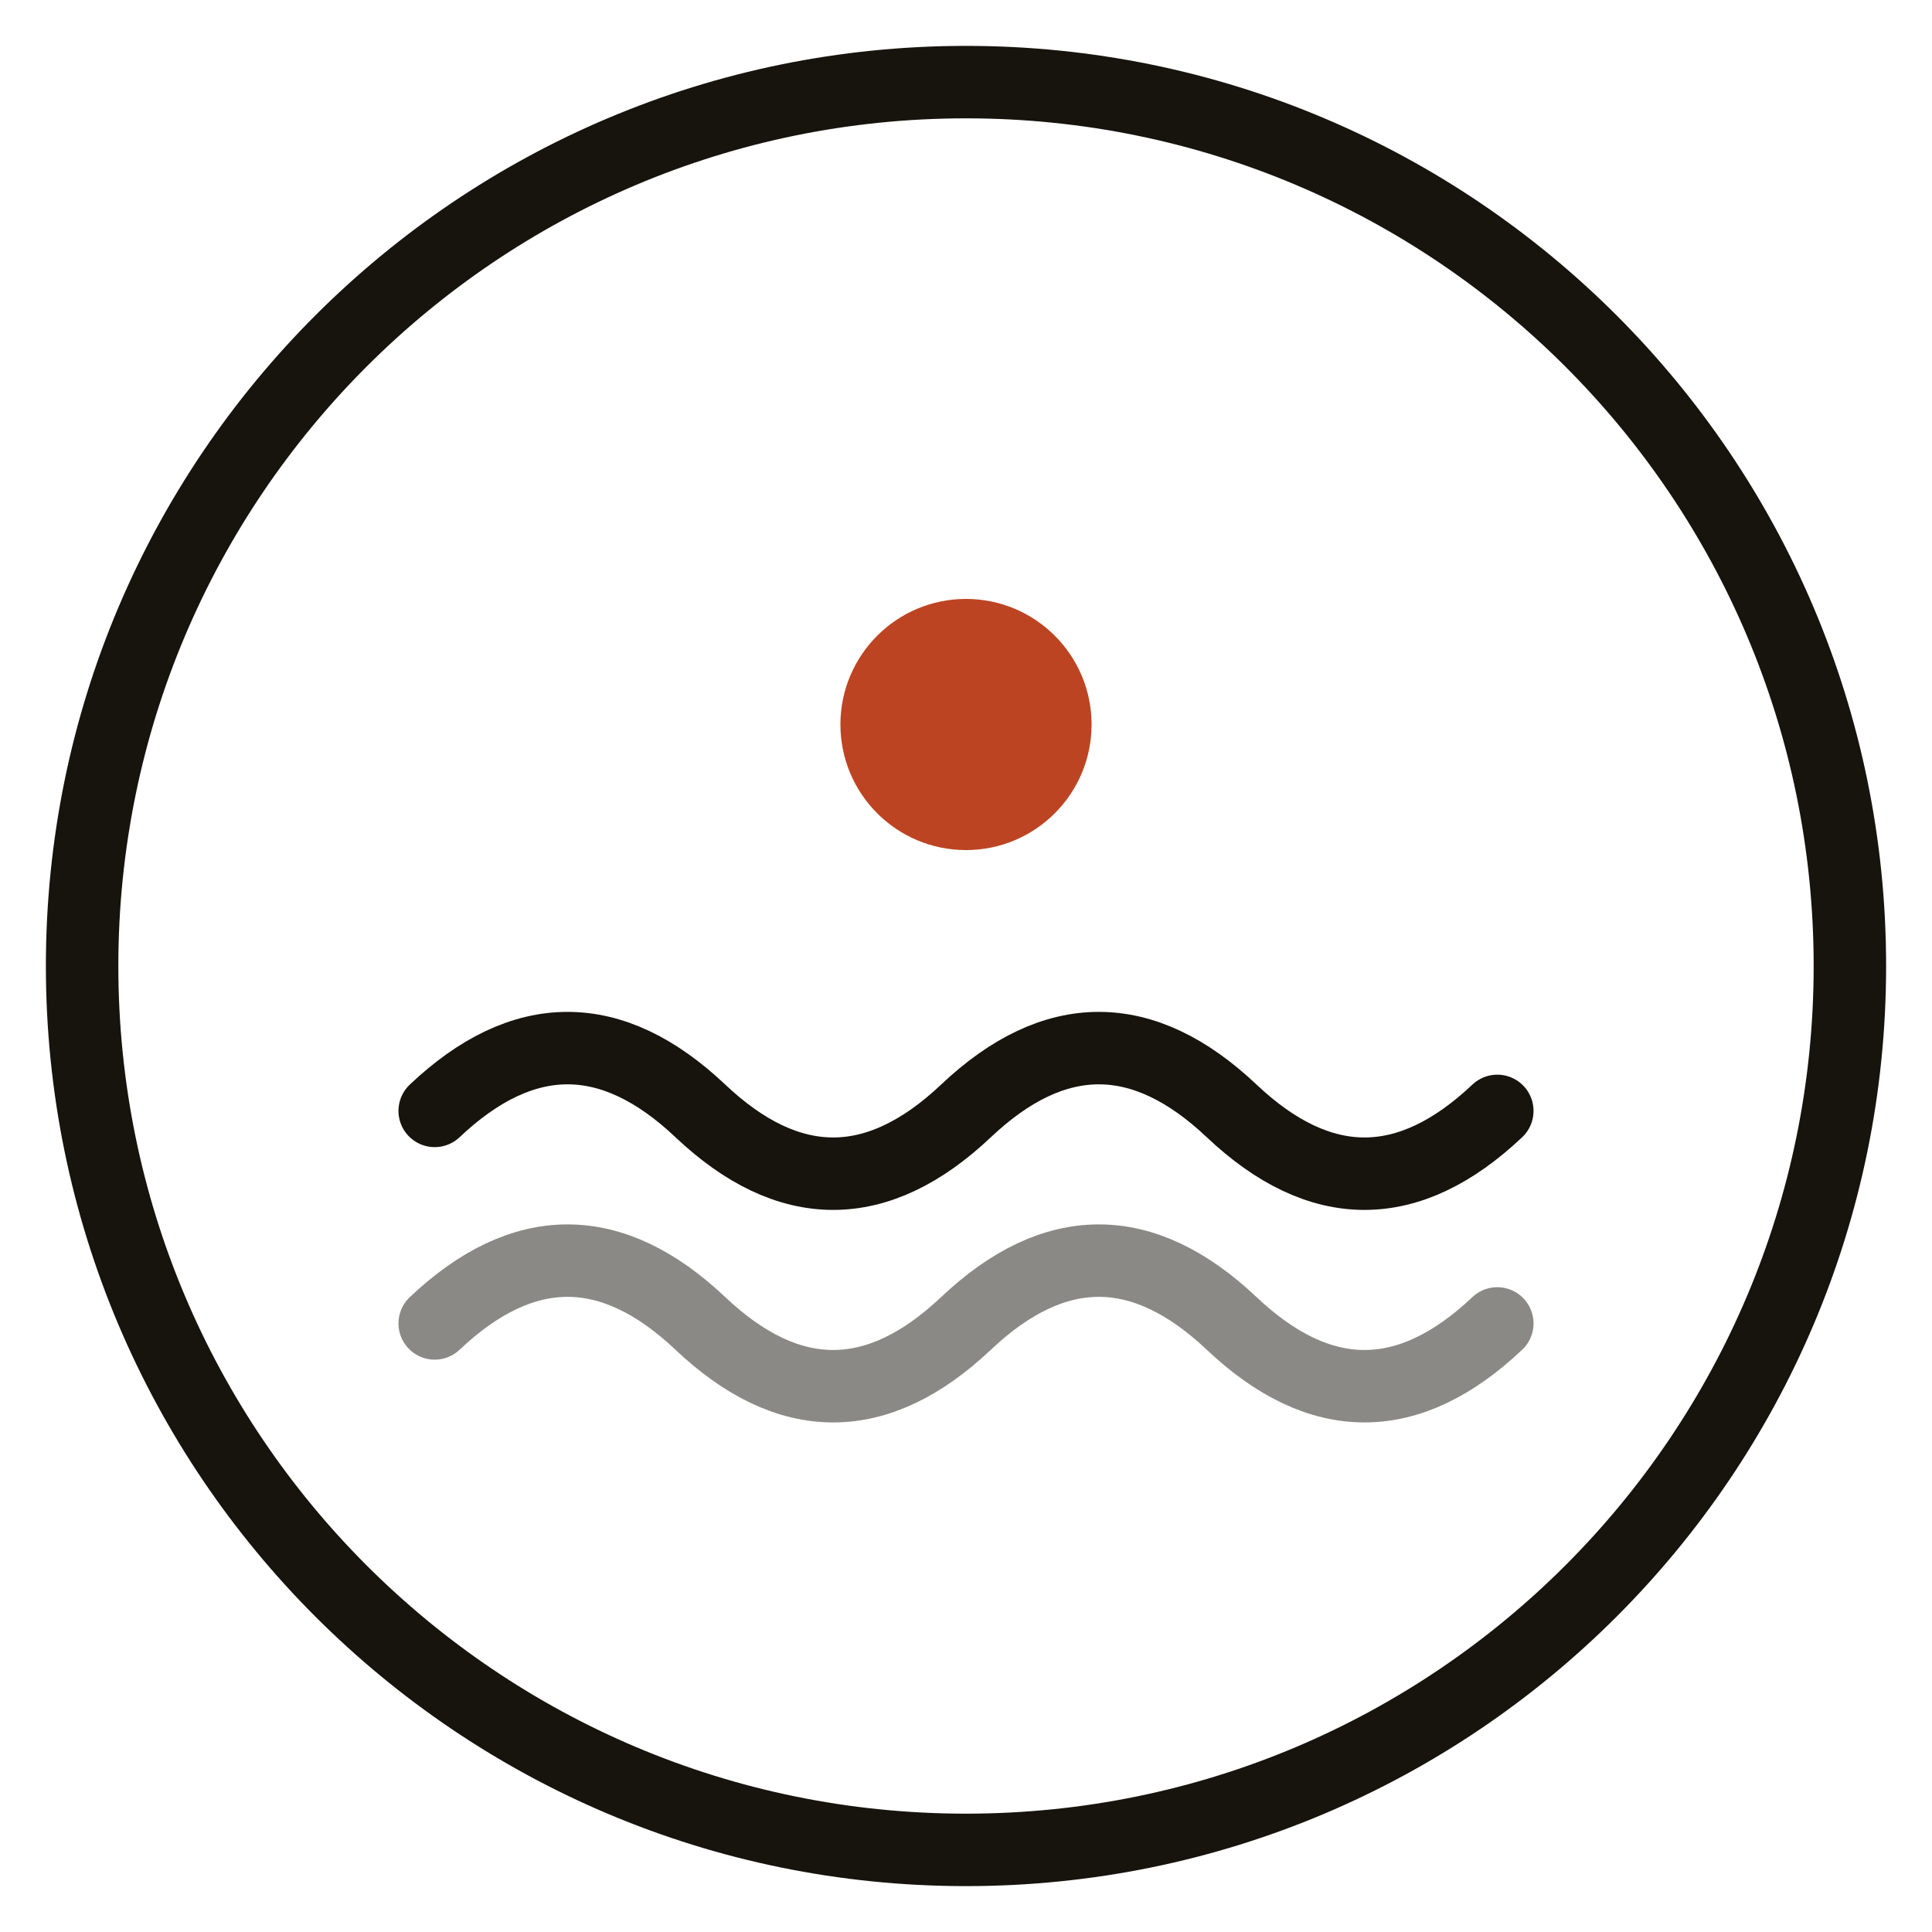
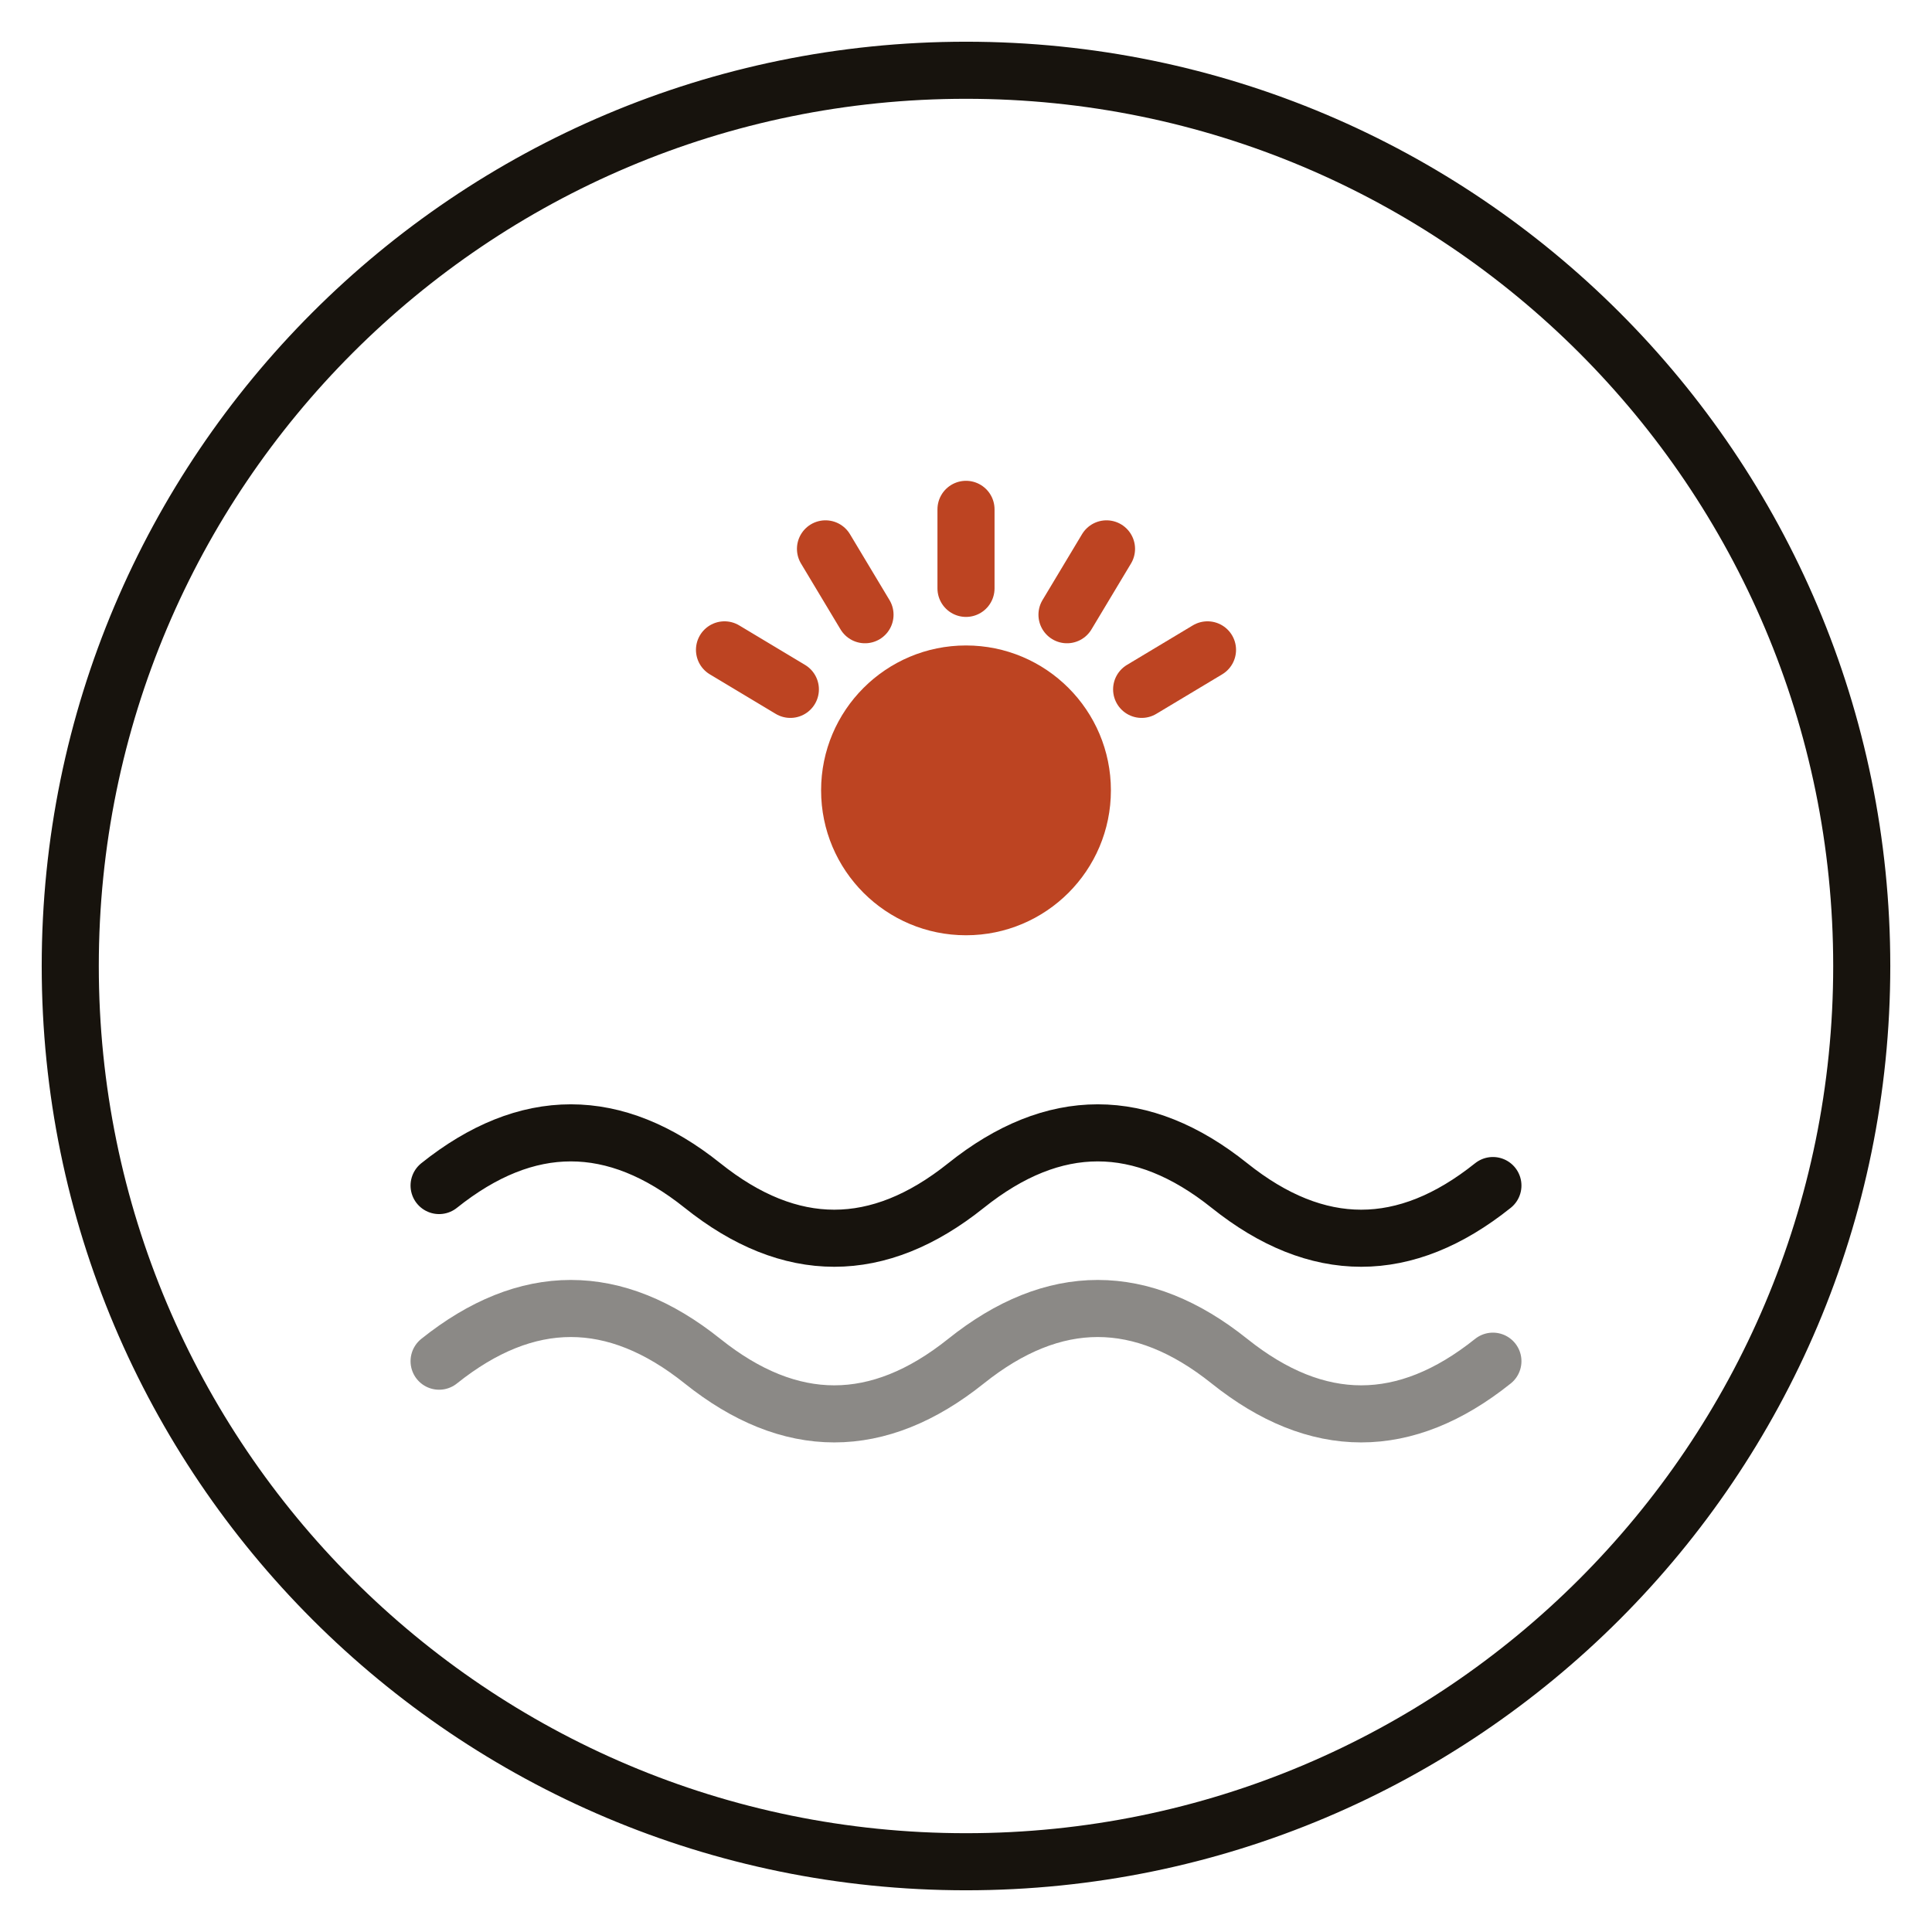
- <svg xmlns="http://www.w3.org/2000/svg" viewBox="0 0 40 40" width="40" height="40" fill="none" role="img" aria-label="Sal Marina">
-   <circle cx="20" cy="20" r="18.3" stroke="#17130d" stroke-width="1.5" />
-   <circle cx="20" cy="15" r="2.6" fill="#bd4422" />
-   <path d="M9 23 q2.75 -2.6 5.5 0 t5.5 0 t5.5 0 t5.5 0" stroke="#17130d" stroke-width="1.5" stroke-linecap="round" />
-   <path d="M9 27.4 q2.75 -2.6 5.5 0 t5.5 0 t5.5 0 t5.5 0" stroke="#17130d" stroke-width="1.5" stroke-linecap="round" opacity="0.5" />
+ <svg xmlns="http://www.w3.org/2000/svg" viewBox="0 0 44 44" width="44" height="44" fill="none" role="img" aria-label="Sal Marina">
+   <circle cx="22" cy="22" r="20.4" stroke="#17130d" stroke-width="1.3" />
+   <g stroke="#bd4422" stroke-width="1.3" stroke-linecap="round">
+     <line x1="18.0" y1="15.7" x2="16.5" y2="14.8" />
+     <line x1="19.7" y1="14.0" x2="18.8" y2="12.5" />
+     <line x1="22.0" y1="13.4" x2="22.0" y2="11.6" />
+     <line x1="24.3" y1="14.0" x2="25.2" y2="12.5" />
+     <line x1="26.0" y1="15.7" x2="27.5" y2="14.8" />
+   </g>
+   <circle cx="22" cy="18" r="3.3" fill="#bd4422" />
+   <path d="M10 27 q3 -2.4 6 0 t6 0 t6 0 t6 0" stroke="#17130d" stroke-width="1.3" stroke-linecap="round" />
+   <path d="M10 31 q3 -2.4 6 0 t6 0 t6 0 t6 0" stroke="#17130d" stroke-width="1.3" stroke-linecap="round" opacity="0.5" />
</svg>
